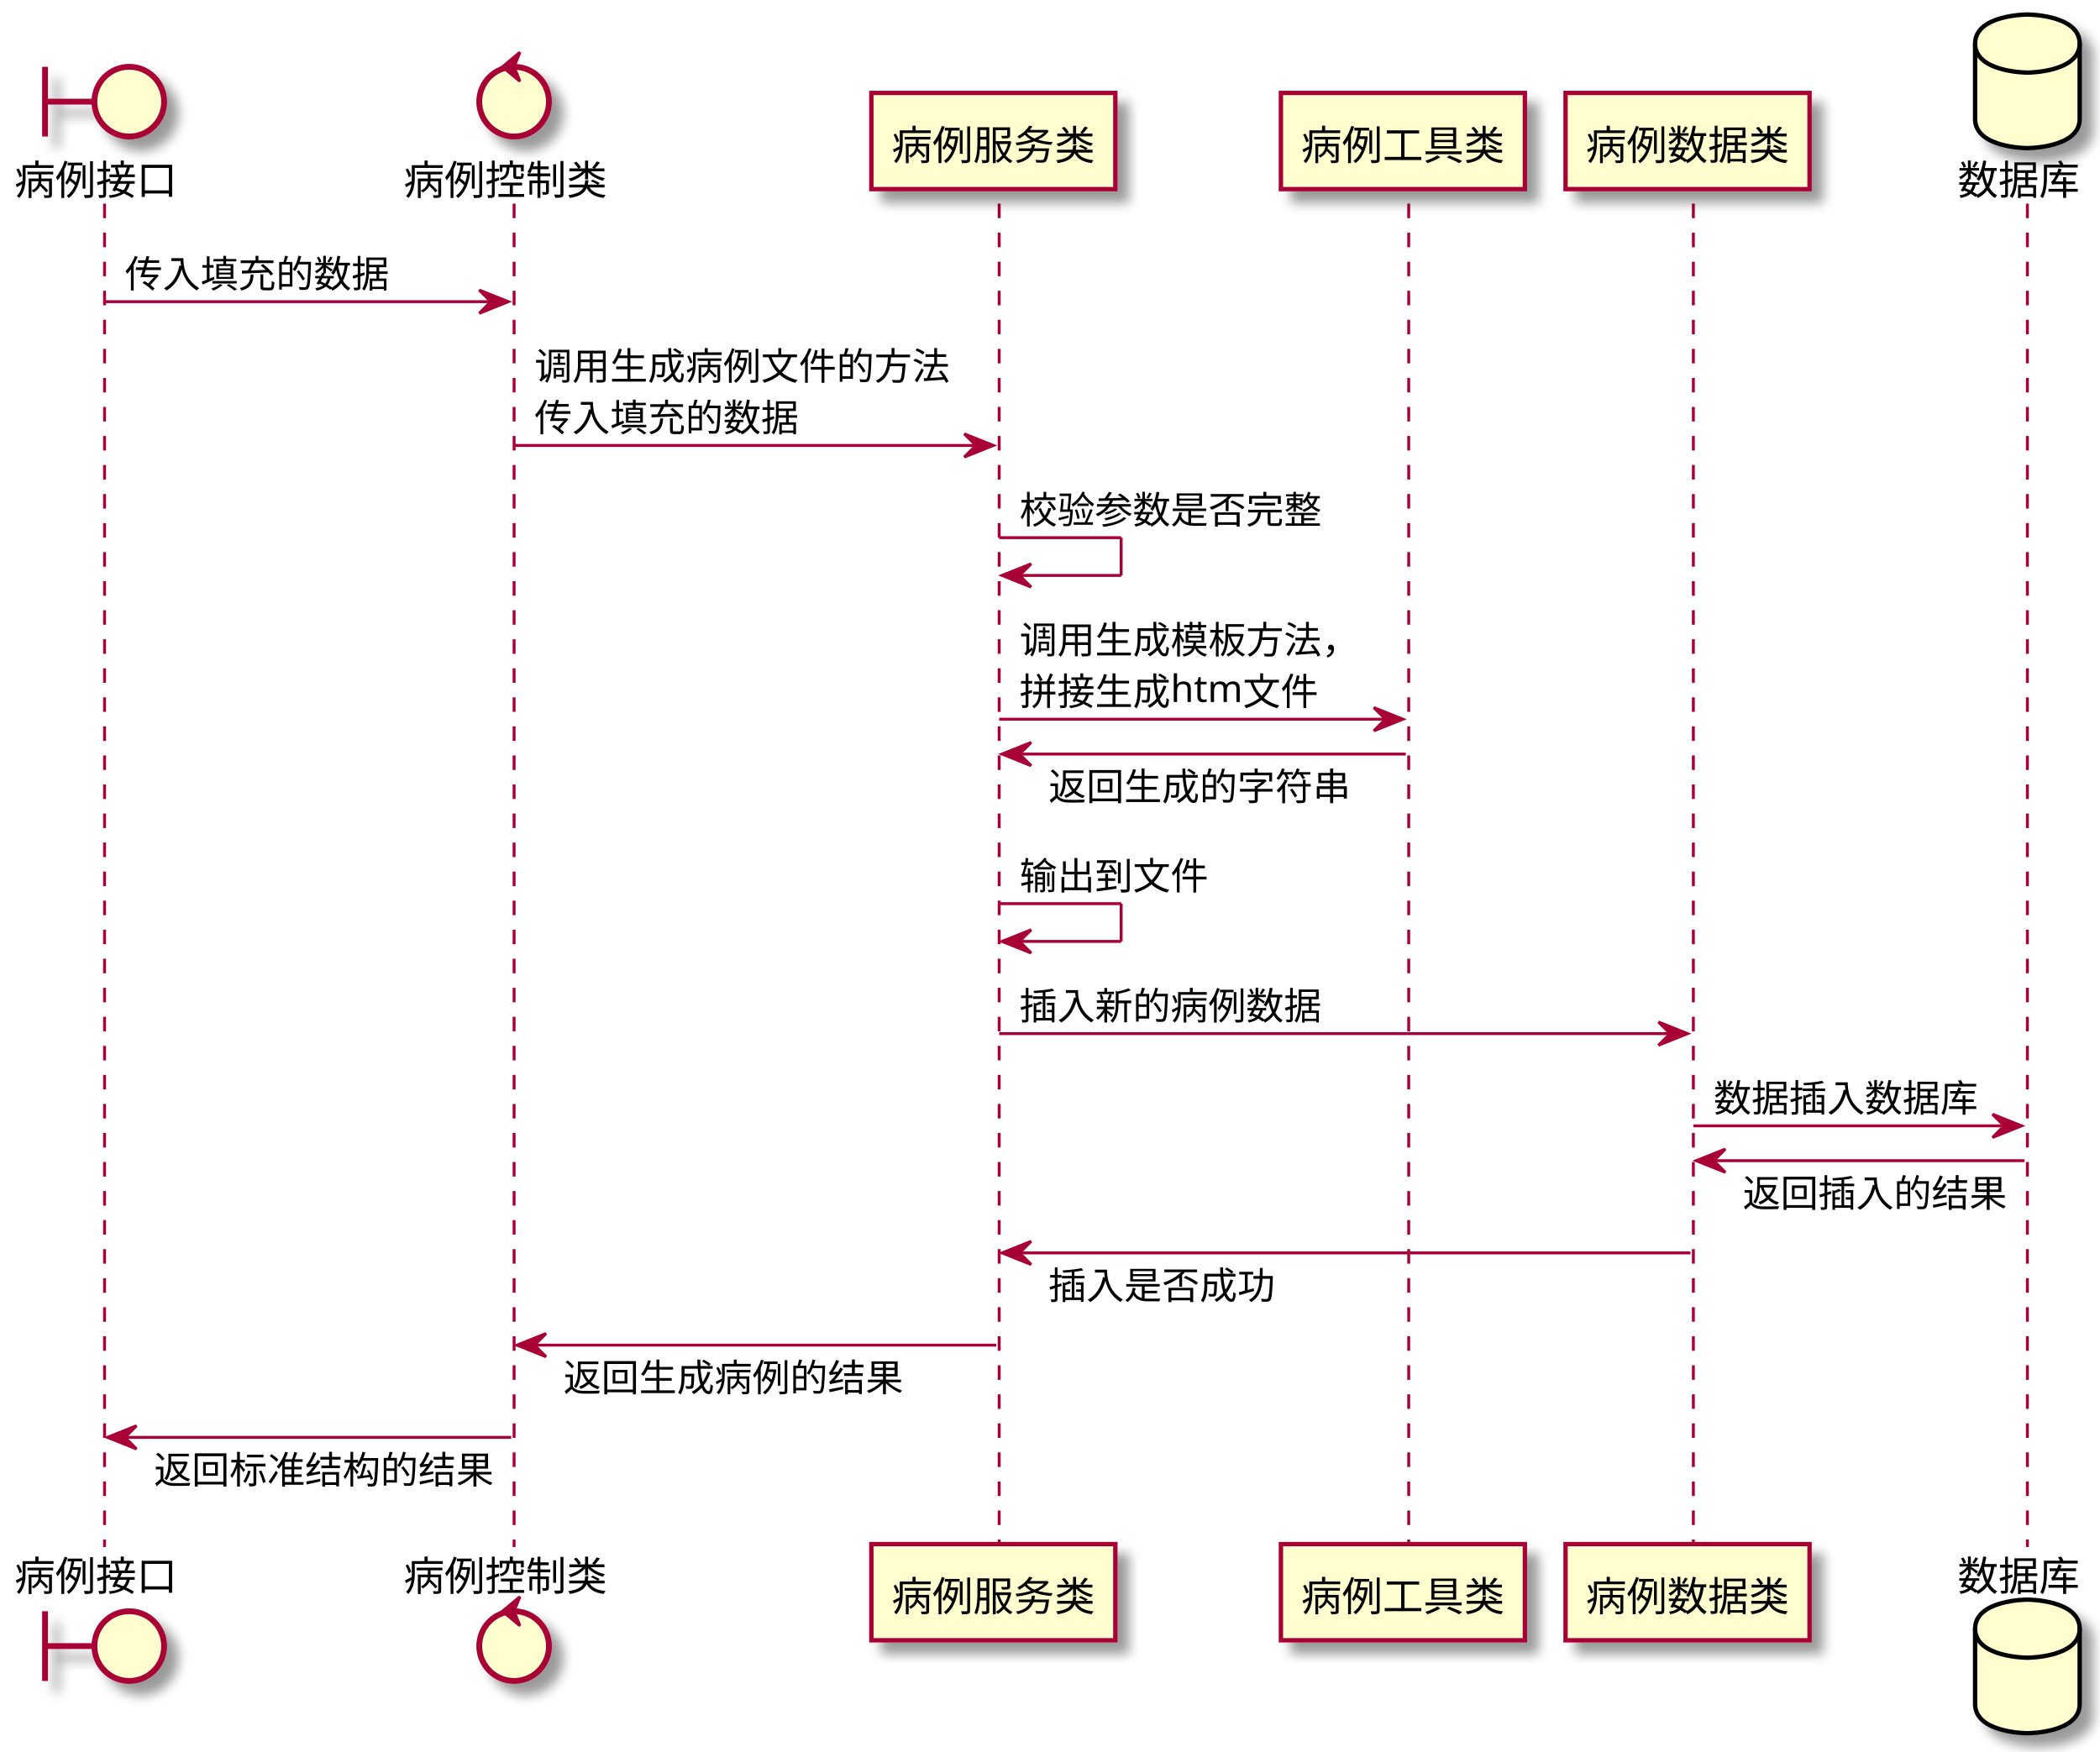
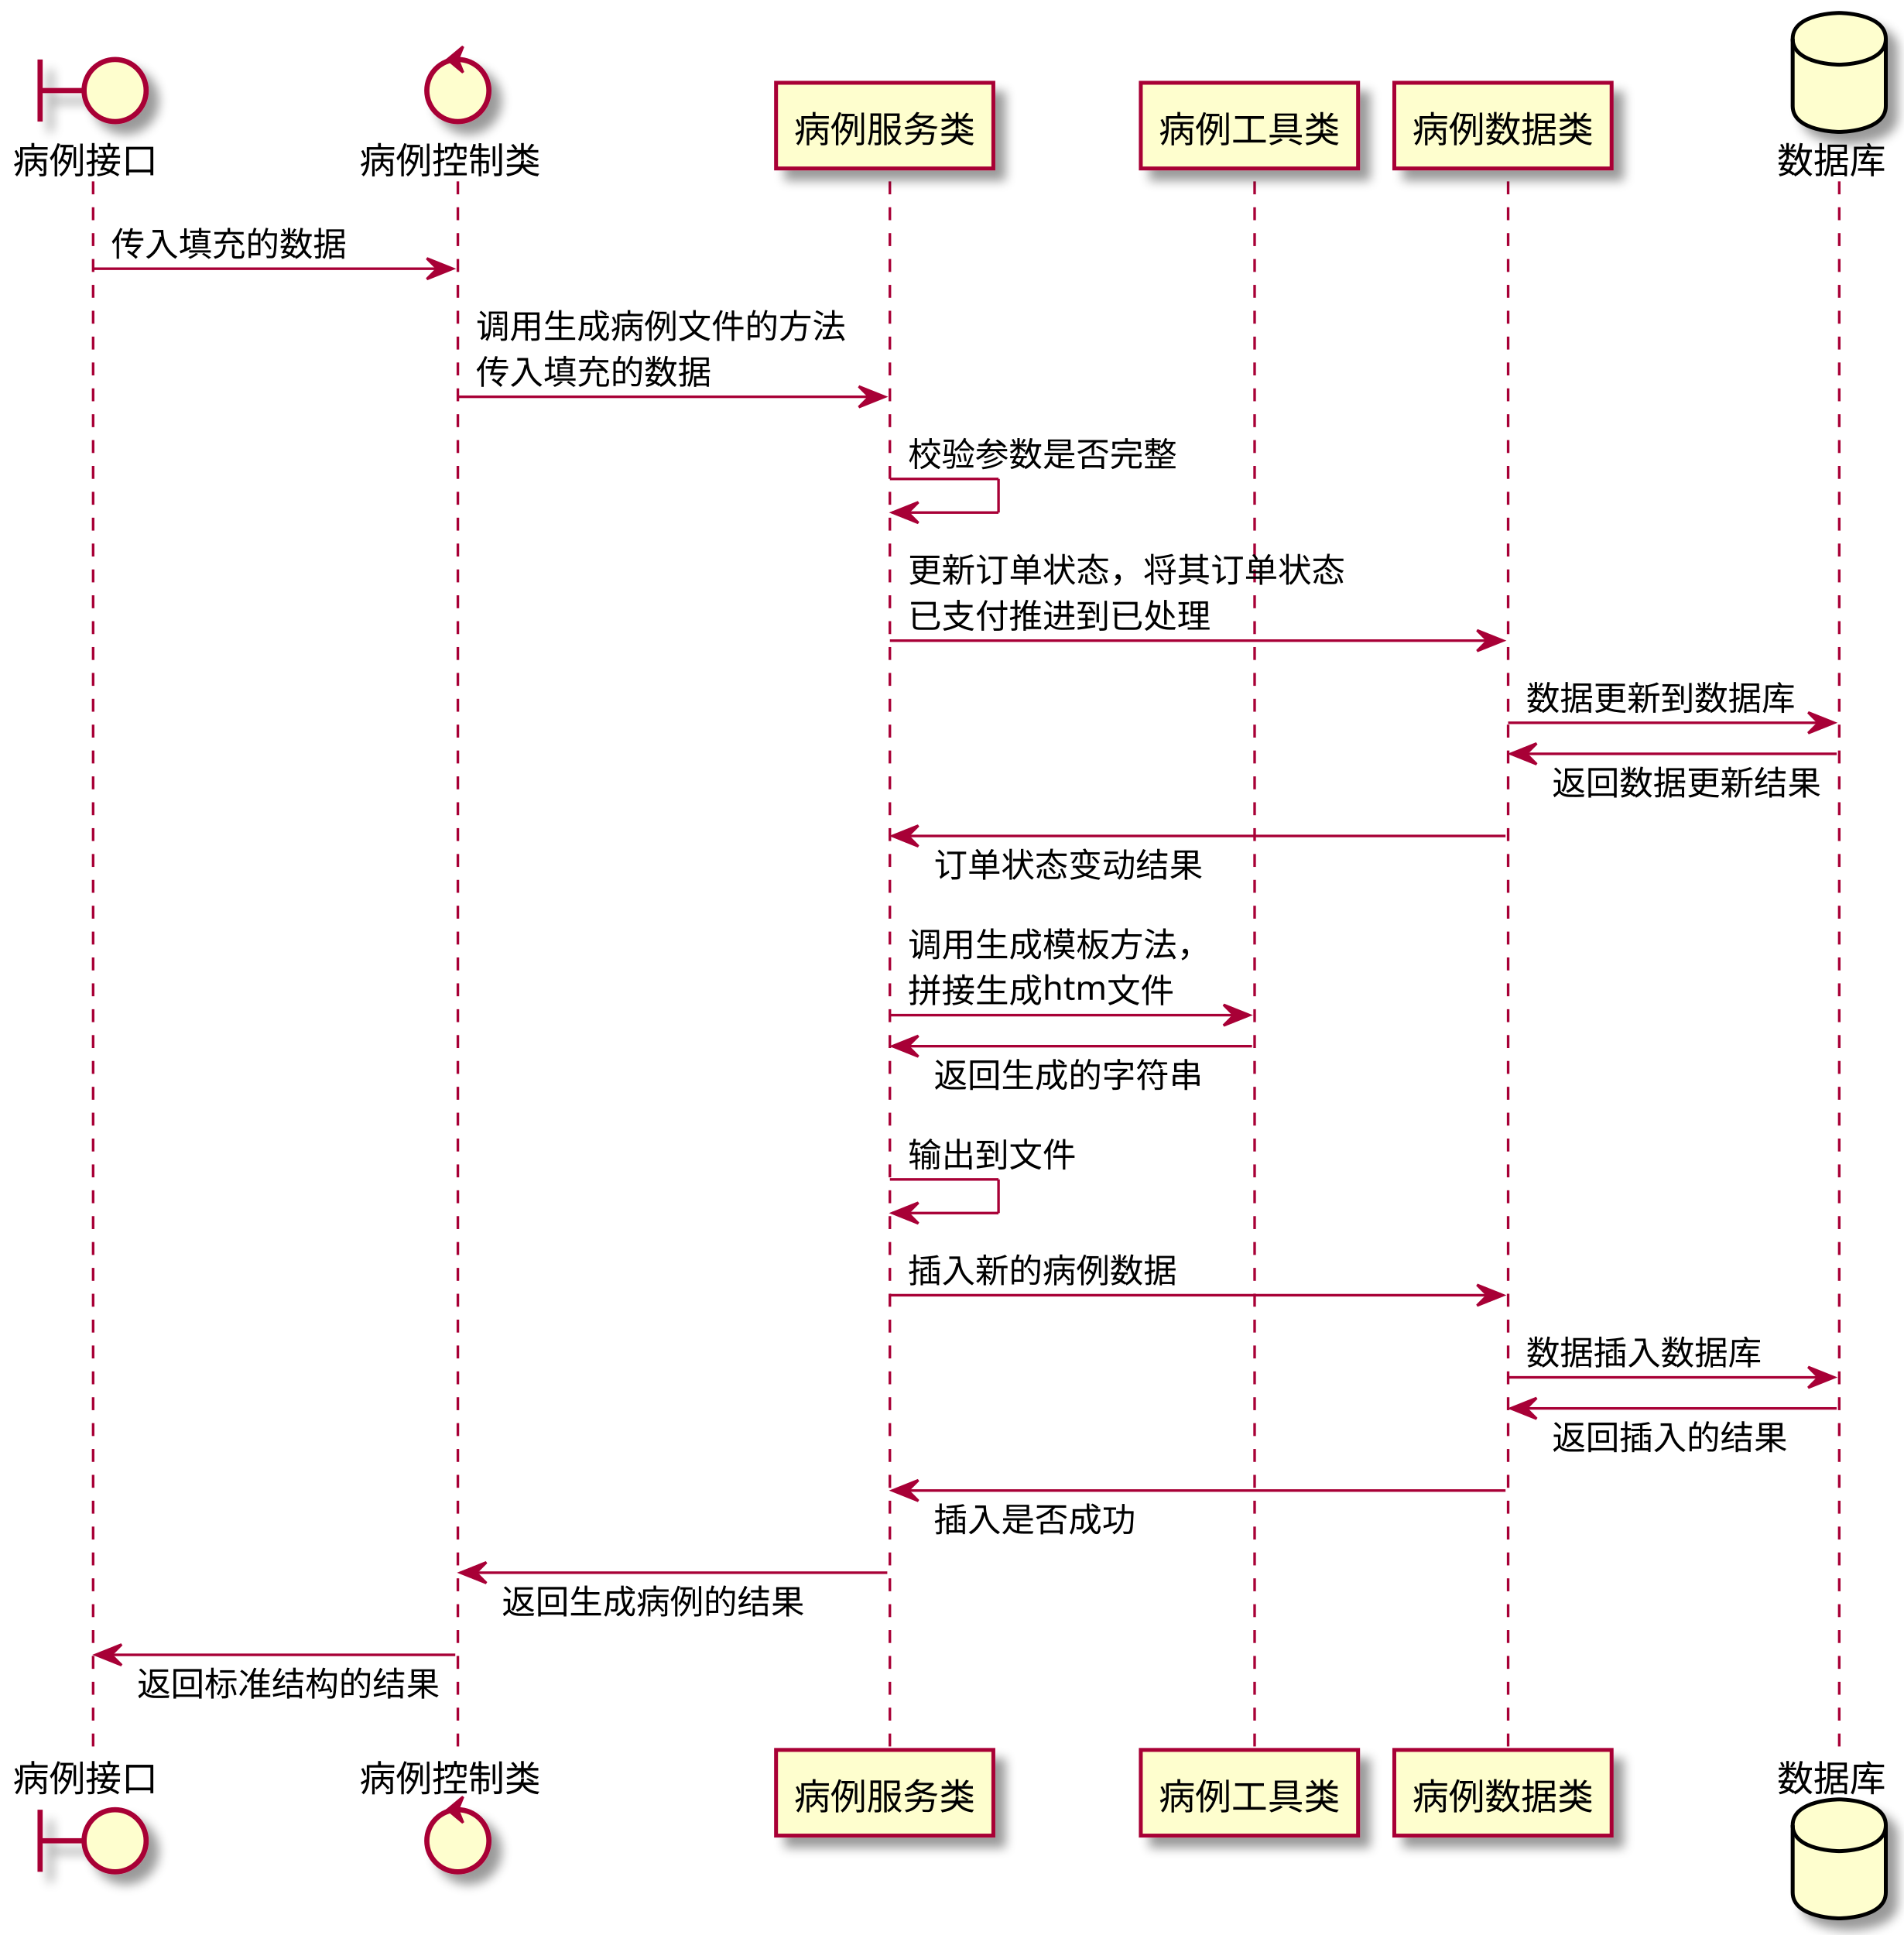
- <svg xmlns="http://www.w3.org/2000/svg" contentScriptType="application/ecmascript" contentStyleType="text/css" height="603px" preserveAspectRatio="none" style="width:723px;height:603px;" version="1.1" viewBox="0 0 723 603" width="723px" zoomAndPan="magnify">
+ <svg xmlns="http://www.w3.org/2000/svg" contentScriptType="application/ecmascript" contentStyleType="text/css" height="748px" preserveAspectRatio="none" style="width:736px;height:748px;" version="1.1" viewBox="0 0 736 748" width="736px" zoomAndPan="magnify">
  <defs>
-     <filter height="300%" id="f1eo6crciacpc5" width="300%" x="-1" y="-1">
+     <filter height="300%" id="f3vs0zicyiw4a" width="300%" x="-1" y="-1">
      <feGaussianBlur result="blurOut" stdDeviation="2.0" />
      <feColorMatrix in="blurOut" result="blurOut2" type="matrix" values="0 0 0 0 0 0 0 0 0 0 0 0 0 0 0 0 0 0 .4 0" />
      <feOffset dx="4.0" dy="4.0" in="blurOut2" result="blurOut3" />
      <feBlend in="SourceGraphic" in2="blurOut3" mode="normal" />
    </filter>
  </defs>
  <g>
-     <line style="stroke:#A80036;stroke-width:1.0;stroke-dasharray:5.0,5.0;" x1="36" x2="36" y1="70.12" y2="532.682" />
-     <line style="stroke:#A80036;stroke-width:1.0;stroke-dasharray:5.0,5.0;" x1="177" x2="177" y1="70.12" y2="532.682" />
-     <line style="stroke:#A80036;stroke-width:1.0;stroke-dasharray:5.0,5.0;" x1="344" x2="344" y1="70.12" y2="532.682" />
-     <line style="stroke:#A80036;stroke-width:1.0;stroke-dasharray:5.0,5.0;" x1="485" x2="485" y1="70.12" y2="532.682" />
-     <line style="stroke:#A80036;stroke-width:1.0;stroke-dasharray:5.0,5.0;" x1="583" x2="583" y1="70.12" y2="532.682" />
-     <line style="stroke:#A80036;stroke-width:1.0;stroke-dasharray:5.0,5.0;" x1="698" x2="698" y1="70.12" y2="532.682" />
+     <line style="stroke:#A80036;stroke-width:1.0;stroke-dasharray:5.0,5.0;" x1="36" x2="36" y1="70.12" y2="677.454" />
+     <line style="stroke:#A80036;stroke-width:1.0;stroke-dasharray:5.0,5.0;" x1="177" x2="177" y1="70.12" y2="677.454" />
+     <line style="stroke:#A80036;stroke-width:1.0;stroke-dasharray:5.0,5.0;" x1="344" x2="344" y1="70.12" y2="677.454" />
+     <line style="stroke:#A80036;stroke-width:1.0;stroke-dasharray:5.0,5.0;" x1="485" x2="485" y1="70.12" y2="677.454" />
+     <line style="stroke:#A80036;stroke-width:1.0;stroke-dasharray:5.0,5.0;" x1="583" x2="583" y1="70.12" y2="677.454" />
+     <line style="stroke:#A80036;stroke-width:1.0;stroke-dasharray:5.0,5.0;" x1="711" x2="711" y1="70.12" y2="677.454" />
    <text fill="#000000" font-family="sans-serif" font-size="14" lengthAdjust="spacing" textLength="56" x="5" y="67.044">病例接口</text>
-     <path d="M15.5,23 L15.5,47 M15.5,35 L32.5,35 " fill="none" filter="url(#f1eo6crciacpc5)" style="stroke:#A80036;stroke-width:2.0;" />
-     <ellipse cx="44.5" cy="35" fill="#FEFECE" filter="url(#f1eo6crciacpc5)" rx="12" ry="12" style="stroke:#A80036;stroke-width:2.0;" />
-     <text fill="#000000" font-family="sans-serif" font-size="14" lengthAdjust="spacing" textLength="56" x="5" y="547.726">病例接口</text>
-     <path d="M15.5,554.802 L15.5,578.802 M15.5,566.802 L32.5,566.802 " fill="none" filter="url(#f1eo6crciacpc5)" style="stroke:#A80036;stroke-width:2.0;" />
-     <ellipse cx="44.5" cy="566.802" fill="#FEFECE" filter="url(#f1eo6crciacpc5)" rx="12" ry="12" style="stroke:#A80036;stroke-width:2.0;" />
+     <path d="M15.5,23 L15.5,47 M15.5,35 L32.5,35 " fill="none" filter="url(#f3vs0zicyiw4a)" style="stroke:#A80036;stroke-width:2.0;" />
+     <ellipse cx="44.5" cy="35" fill="#FEFECE" filter="url(#f3vs0zicyiw4a)" rx="12" ry="12" style="stroke:#A80036;stroke-width:2.0;" />
+     <text fill="#000000" font-family="sans-serif" font-size="14" lengthAdjust="spacing" textLength="56" x="5" y="692.498">病例接口</text>
+     <path d="M15.5,699.574 L15.5,723.574 M15.5,711.574 L32.5,711.574 " fill="none" filter="url(#f3vs0zicyiw4a)" style="stroke:#A80036;stroke-width:2.0;" />
+     <ellipse cx="44.5" cy="711.574" fill="#FEFECE" filter="url(#f3vs0zicyiw4a)" rx="12" ry="12" style="stroke:#A80036;stroke-width:2.0;" />
    <text fill="#000000" font-family="sans-serif" font-size="14" lengthAdjust="spacing" textLength="70" x="139" y="67.044">病例控制类</text>
-     <ellipse cx="177" cy="35" fill="#FEFECE" filter="url(#f1eo6crciacpc5)" rx="12" ry="12" style="stroke:#A80036;stroke-width:2.0;" />
+     <ellipse cx="177" cy="35" fill="#FEFECE" filter="url(#f3vs0zicyiw4a)" rx="12" ry="12" style="stroke:#A80036;stroke-width:2.0;" />
    <polygon fill="#A80036" points="173,23,179,18,177,23,179,28,173,23" style="stroke:#A80036;stroke-width:1.0;" />
-     <text fill="#000000" font-family="sans-serif" font-size="14" lengthAdjust="spacing" textLength="70" x="139" y="547.726">病例控制类</text>
-     <ellipse cx="177" cy="566.802" fill="#FEFECE" filter="url(#f1eo6crciacpc5)" rx="12" ry="12" style="stroke:#A80036;stroke-width:2.0;" />
-     <polygon fill="#A80036" points="173,554.802,179,549.802,177,554.802,179,559.802,173,554.802" style="stroke:#A80036;stroke-width:1.0;" />
-     <rect fill="#FEFECE" filter="url(#f1eo6crciacpc5)" height="33.12" style="stroke:#A80036;stroke-width:1.5;" width="84" x="300" y="32" />
+     <text fill="#000000" font-family="sans-serif" font-size="14" lengthAdjust="spacing" textLength="70" x="139" y="692.498">病例控制类</text>
+     <ellipse cx="177" cy="711.574" fill="#FEFECE" filter="url(#f3vs0zicyiw4a)" rx="12" ry="12" style="stroke:#A80036;stroke-width:2.0;" />
+     <polygon fill="#A80036" points="173,699.574,179,694.574,177,699.574,179,704.574,173,699.574" style="stroke:#A80036;stroke-width:1.0;" />
+     <rect fill="#FEFECE" filter="url(#f3vs0zicyiw4a)" height="33.12" style="stroke:#A80036;stroke-width:1.5;" width="84" x="300" y="32" />
    <text fill="#000000" font-family="sans-serif" font-size="14" lengthAdjust="spacing" textLength="70" x="307" y="55.044">病例服务类</text>
-     <rect fill="#FEFECE" filter="url(#f1eo6crciacpc5)" height="33.12" style="stroke:#A80036;stroke-width:1.5;" width="84" x="300" y="531.682" />
-     <text fill="#000000" font-family="sans-serif" font-size="14" lengthAdjust="spacing" textLength="70" x="307" y="554.726">病例服务类</text>
-     <rect fill="#FEFECE" filter="url(#f1eo6crciacpc5)" height="33.12" style="stroke:#A80036;stroke-width:1.5;" width="84" x="441" y="32" />
+     <rect fill="#FEFECE" filter="url(#f3vs0zicyiw4a)" height="33.12" style="stroke:#A80036;stroke-width:1.5;" width="84" x="300" y="676.454" />
+     <text fill="#000000" font-family="sans-serif" font-size="14" lengthAdjust="spacing" textLength="70" x="307" y="699.498">病例服务类</text>
+     <rect fill="#FEFECE" filter="url(#f3vs0zicyiw4a)" height="33.12" style="stroke:#A80036;stroke-width:1.5;" width="84" x="441" y="32" />
    <text fill="#000000" font-family="sans-serif" font-size="14" lengthAdjust="spacing" textLength="70" x="448" y="55.044">病例工具类</text>
-     <rect fill="#FEFECE" filter="url(#f1eo6crciacpc5)" height="33.12" style="stroke:#A80036;stroke-width:1.5;" width="84" x="441" y="531.682" />
-     <text fill="#000000" font-family="sans-serif" font-size="14" lengthAdjust="spacing" textLength="70" x="448" y="554.726">病例工具类</text>
-     <rect fill="#FEFECE" filter="url(#f1eo6crciacpc5)" height="33.12" style="stroke:#A80036;stroke-width:1.5;" width="84" x="539" y="32" />
+     <rect fill="#FEFECE" filter="url(#f3vs0zicyiw4a)" height="33.12" style="stroke:#A80036;stroke-width:1.5;" width="84" x="441" y="676.454" />
+     <text fill="#000000" font-family="sans-serif" font-size="14" lengthAdjust="spacing" textLength="70" x="448" y="699.498">病例工具类</text>
+     <rect fill="#FEFECE" filter="url(#f3vs0zicyiw4a)" height="33.12" style="stroke:#A80036;stroke-width:1.5;" width="84" x="539" y="32" />
    <text fill="#000000" font-family="sans-serif" font-size="14" lengthAdjust="spacing" textLength="70" x="546" y="55.044">病例数据类</text>
-     <rect fill="#FEFECE" filter="url(#f1eo6crciacpc5)" height="33.12" style="stroke:#A80036;stroke-width:1.5;" width="84" x="539" y="531.682" />
-     <text fill="#000000" font-family="sans-serif" font-size="14" lengthAdjust="spacing" textLength="70" x="546" y="554.726">病例数据类</text>
-     <text fill="#000000" font-family="sans-serif" font-size="14" lengthAdjust="spacing" textLength="42" x="674" y="67.044">数据库</text>
-     <path d="M680,15 C680,5 698,5 698,5 C698,5 716,5 716,15 L716,41 C716,51 698,51 698,51 C698,51 680,51 680,41 L680,15 " fill="#FEFECE" filter="url(#f1eo6crciacpc5)" style="stroke:#000000;stroke-width:1.5;" />
-     <path d="M680,15 C680,25 698,25 698,25 C698,25 716,25 716,15 " fill="none" style="stroke:#000000;stroke-width:1.5;" />
-     <text fill="#000000" font-family="sans-serif" font-size="14" lengthAdjust="spacing" textLength="42" x="674" y="547.726">数据库</text>
-     <path d="M680,560.802 C680,550.802 698,550.802 698,550.802 C698,550.802 716,550.802 716,560.802 L716,586.802 C716,596.802 698,596.802 698,596.802 C698,596.802 680,596.802 680,586.802 L680,560.802 " fill="#FEFECE" filter="url(#f1eo6crciacpc5)" style="stroke:#000000;stroke-width:1.5;" />
-     <path d="M680,560.802 C680,570.802 698,570.802 698,570.802 C698,570.802 716,570.802 716,560.802 " fill="none" style="stroke:#000000;stroke-width:1.5;" />
+     <rect fill="#FEFECE" filter="url(#f3vs0zicyiw4a)" height="33.12" style="stroke:#A80036;stroke-width:1.5;" width="84" x="539" y="676.454" />
+     <text fill="#000000" font-family="sans-serif" font-size="14" lengthAdjust="spacing" textLength="70" x="546" y="699.498">病例数据类</text>
+     <text fill="#000000" font-family="sans-serif" font-size="14" lengthAdjust="spacing" textLength="42" x="687" y="67.044">数据库</text>
+     <path d="M693,15 C693,5 711,5 711,5 C711,5 729,5 729,15 L729,41 C729,51 711,51 711,51 C711,51 693,51 693,41 L693,15 " fill="#FEFECE" filter="url(#f3vs0zicyiw4a)" style="stroke:#000000;stroke-width:1.5;" />
+     <path d="M693,15 C693,25 711,25 711,25 C711,25 729,25 729,15 " fill="none" style="stroke:#000000;stroke-width:1.5;" />
+     <text fill="#000000" font-family="sans-serif" font-size="14" lengthAdjust="spacing" textLength="42" x="687" y="692.498">数据库</text>
+     <path d="M693,705.574 C693,695.574 711,695.574 711,695.574 C711,695.574 729,695.574 729,705.574 L729,731.574 C729,741.574 711,741.574 711,741.574 C711,741.574 693,741.574 693,731.574 L693,705.574 " fill="#FEFECE" filter="url(#f3vs0zicyiw4a)" style="stroke:#000000;stroke-width:1.5;" />
+     <path d="M693,705.574 C693,715.574 711,715.574 711,715.574 C711,715.574 729,715.574 729,705.574 " fill="none" style="stroke:#000000;stroke-width:1.5;" />
    <polygon fill="#A80036" points="165,99.874,175,103.874,165,107.874,169,103.874" style="stroke:#A80036;stroke-width:1.0;" />
    <line style="stroke:#A80036;stroke-width:1.0;" x1="36" x2="171" y1="103.874" y2="103.874" />
    <text fill="#000000" font-family="sans-serif" font-size="13" lengthAdjust="spacing" textLength="91" x="43" y="99.018">传入填充的数据</text>
    <polygon fill="#A80036" points="332,149.383,342,153.383,332,157.383,336,153.383" style="stroke:#A80036;stroke-width:1.0;" />
    <line style="stroke:#A80036;stroke-width:1.0;" x1="177" x2="338" y1="153.383" y2="153.383" />
    <text fill="#000000" font-family="sans-serif" font-size="13" lengthAdjust="spacing" textLength="143" x="184" y="130.773">调用生成病例文件的方法</text>
    <text fill="#000000" font-family="sans-serif" font-size="13" lengthAdjust="spacing" textLength="91" x="184" y="148.527">传入填充的数据</text>
    <line style="stroke:#A80036;stroke-width:1.0;" x1="344" x2="386" y1="185.138" y2="185.138" />
    <line style="stroke:#A80036;stroke-width:1.0;" x1="386" x2="386" y1="185.138" y2="198.138" />
    <line style="stroke:#A80036;stroke-width:1.0;" x1="345" x2="386" y1="198.138" y2="198.138" />
    <polygon fill="#A80036" points="355,194.138,345,198.138,355,202.138,351,198.138" style="stroke:#A80036;stroke-width:1.0;" />
    <text fill="#000000" font-family="sans-serif" font-size="13" lengthAdjust="spacing" textLength="104" x="351" y="180.281">校验参数是否完整</text>
-     <polygon fill="#A80036" points="473,243.647,483,247.647,473,251.647,477,247.647" style="stroke:#A80036;stroke-width:1.0;" />
-     <line style="stroke:#A80036;stroke-width:1.0;" x1="344" x2="479" y1="247.647" y2="247.647" />
-     <text fill="#000000" font-family="sans-serif" font-size="13" lengthAdjust="spacing" textLength="117" x="351" y="225.036">调用生成模板方法，</text>
-     <text fill="#000000" font-family="sans-serif" font-size="13" lengthAdjust="spacing" textLength="100" x="351" y="242.79">拼接生成htm文件</text>
-     <polygon fill="#A80036" points="355,255.647,345,259.647,355,263.647,351,259.647" style="stroke:#A80036;stroke-width:1.0;" />
-     <line style="stroke:#A80036;stroke-width:1.0;" x1="349" x2="484" y1="259.647" y2="259.647" />
-     <text fill="#000000" font-family="sans-serif" font-size="13" lengthAdjust="spacing" textLength="104" x="361" y="275.544">返回生成的字符串</text>
-     <line style="stroke:#A80036;stroke-width:1.0;" x1="344" x2="386" y1="311.155" y2="311.155" />
-     <line style="stroke:#A80036;stroke-width:1.0;" x1="386" x2="386" y1="311.155" y2="324.155" />
-     <line style="stroke:#A80036;stroke-width:1.0;" x1="345" x2="386" y1="324.155" y2="324.155" />
-     <polygon fill="#A80036" points="355,320.155,345,324.155,355,328.155,351,324.155" style="stroke:#A80036;stroke-width:1.0;" />
-     <text fill="#000000" font-family="sans-serif" font-size="13" lengthAdjust="spacing" textLength="65" x="351" y="306.299">输出到文件</text>
-     <polygon fill="#A80036" points="571,351.91,581,355.91,571,359.91,575,355.91" style="stroke:#A80036;stroke-width:1.0;" />
-     <line style="stroke:#A80036;stroke-width:1.0;" x1="344" x2="577" y1="355.91" y2="355.91" />
-     <text fill="#000000" font-family="sans-serif" font-size="13" lengthAdjust="spacing" textLength="104" x="351" y="351.053">插入新的病例数据</text>
-     <polygon fill="#A80036" points="686,383.664,696,387.664,686,391.664,690,387.664" style="stroke:#A80036;stroke-width:1.0;" />
-     <line style="stroke:#A80036;stroke-width:1.0;" x1="583" x2="692" y1="387.664" y2="387.664" />
-     <text fill="#000000" font-family="sans-serif" font-size="13" lengthAdjust="spacing" textLength="91" x="590" y="382.808">数据插入数据库</text>
-     <polygon fill="#A80036" points="594,395.664,584,399.664,594,403.664,590,399.664" style="stroke:#A80036;stroke-width:1.0;" />
-     <line style="stroke:#A80036;stroke-width:1.0;" x1="588" x2="697" y1="399.664" y2="399.664" />
-     <text fill="#000000" font-family="sans-serif" font-size="13" lengthAdjust="spacing" textLength="91" x="600" y="415.562">返回插入的结果</text>
-     <polygon fill="#A80036" points="355,427.418,345,431.418,355,435.418,351,431.418" style="stroke:#A80036;stroke-width:1.0;" />
-     <line style="stroke:#A80036;stroke-width:1.0;" x1="349" x2="582" y1="431.418" y2="431.418" />
-     <text fill="#000000" font-family="sans-serif" font-size="13" lengthAdjust="spacing" textLength="78" x="361" y="447.316">插入是否成功</text>
-     <polygon fill="#A80036" points="188,459.173,178,463.173,188,467.173,184,463.173" style="stroke:#A80036;stroke-width:1.0;" />
-     <line style="stroke:#A80036;stroke-width:1.0;" x1="182" x2="343" y1="463.173" y2="463.173" />
-     <text fill="#000000" font-family="sans-serif" font-size="13" lengthAdjust="spacing" textLength="117" x="194" y="479.071">返回生成病例的结果</text>
-     <polygon fill="#A80036" points="47,490.927,37,494.927,47,498.927,43,494.927" style="stroke:#A80036;stroke-width:1.0;" />
-     <line style="stroke:#A80036;stroke-width:1.0;" x1="41" x2="176" y1="494.927" y2="494.927" />
-     <text fill="#000000" font-family="sans-serif" font-size="13" lengthAdjust="spacing" textLength="117" x="53" y="510.825">返回标准结构的结果</text>
+     <polygon fill="#A80036" points="571,243.647,581,247.647,571,251.647,575,247.647" style="stroke:#A80036;stroke-width:1.0;" />
+     <line style="stroke:#A80036;stroke-width:1.0;" x1="344" x2="577" y1="247.647" y2="247.647" />
+     <text fill="#000000" font-family="sans-serif" font-size="13" lengthAdjust="spacing" textLength="169" x="351" y="225.036">更新订单状态，将其订单状态</text>
+     <text fill="#000000" font-family="sans-serif" font-size="13" lengthAdjust="spacing" textLength="117" x="351" y="242.79">已支付推进到已处理</text>
+     <polygon fill="#A80036" points="699,275.401,709,279.401,699,283.401,703,279.401" style="stroke:#A80036;stroke-width:1.0;" />
+     <line style="stroke:#A80036;stroke-width:1.0;" x1="583" x2="705" y1="279.401" y2="279.401" />
+     <text fill="#000000" font-family="sans-serif" font-size="13" lengthAdjust="spacing" textLength="104" x="590" y="274.544">数据更新到数据库</text>
+     <polygon fill="#A80036" points="594,287.401,584,291.401,594,295.401,590,291.401" style="stroke:#A80036;stroke-width:1.0;" />
+     <line style="stroke:#A80036;stroke-width:1.0;" x1="588" x2="710" y1="291.401" y2="291.401" />
+     <text fill="#000000" font-family="sans-serif" font-size="13" lengthAdjust="spacing" textLength="104" x="600" y="307.299">返回数据更新结果</text>
+     <polygon fill="#A80036" points="355,319.155,345,323.155,355,327.155,351,323.155" style="stroke:#A80036;stroke-width:1.0;" />
+     <line style="stroke:#A80036;stroke-width:1.0;" x1="349" x2="582" y1="323.155" y2="323.155" />
+     <text fill="#000000" font-family="sans-serif" font-size="13" lengthAdjust="spacing" textLength="104" x="361" y="339.053">订单状态变动结果</text>
+     <polygon fill="#A80036" points="473,388.418,483,392.418,473,396.418,477,392.418" style="stroke:#A80036;stroke-width:1.0;" />
+     <line style="stroke:#A80036;stroke-width:1.0;" x1="344" x2="479" y1="392.418" y2="392.418" />
+     <text fill="#000000" font-family="sans-serif" font-size="13" lengthAdjust="spacing" textLength="117" x="351" y="369.808">调用生成模板方法，</text>
+     <text fill="#000000" font-family="sans-serif" font-size="13" lengthAdjust="spacing" textLength="100" x="351" y="387.562">拼接生成htm文件</text>
+     <polygon fill="#A80036" points="355,400.418,345,404.418,355,408.418,351,404.418" style="stroke:#A80036;stroke-width:1.0;" />
+     <line style="stroke:#A80036;stroke-width:1.0;" x1="349" x2="484" y1="404.418" y2="404.418" />
+     <text fill="#000000" font-family="sans-serif" font-size="13" lengthAdjust="spacing" textLength="104" x="361" y="420.316">返回生成的字符串</text>
+     <line style="stroke:#A80036;stroke-width:1.0;" x1="344" x2="386" y1="455.927" y2="455.927" />
+     <line style="stroke:#A80036;stroke-width:1.0;" x1="386" x2="386" y1="455.927" y2="468.927" />
+     <line style="stroke:#A80036;stroke-width:1.0;" x1="345" x2="386" y1="468.927" y2="468.927" />
+     <polygon fill="#A80036" points="355,464.927,345,468.927,355,472.927,351,468.927" style="stroke:#A80036;stroke-width:1.0;" />
+     <text fill="#000000" font-family="sans-serif" font-size="13" lengthAdjust="spacing" textLength="65" x="351" y="451.071">输出到文件</text>
+     <polygon fill="#A80036" points="571,496.682,581,500.682,571,504.682,575,500.682" style="stroke:#A80036;stroke-width:1.0;" />
+     <line style="stroke:#A80036;stroke-width:1.0;" x1="344" x2="577" y1="500.682" y2="500.682" />
+     <text fill="#000000" font-family="sans-serif" font-size="13" lengthAdjust="spacing" textLength="104" x="351" y="495.825">插入新的病例数据</text>
+     <polygon fill="#A80036" points="699,528.436,709,532.436,699,536.436,703,532.436" style="stroke:#A80036;stroke-width:1.0;" />
+     <line style="stroke:#A80036;stroke-width:1.0;" x1="583" x2="705" y1="532.436" y2="532.436" />
+     <text fill="#000000" font-family="sans-serif" font-size="13" lengthAdjust="spacing" textLength="91" x="590" y="527.58">数据插入数据库</text>
+     <polygon fill="#A80036" points="594,540.436,584,544.436,594,548.436,590,544.436" style="stroke:#A80036;stroke-width:1.0;" />
+     <line style="stroke:#A80036;stroke-width:1.0;" x1="588" x2="710" y1="544.436" y2="544.436" />
+     <text fill="#000000" font-family="sans-serif" font-size="13" lengthAdjust="spacing" textLength="91" x="600" y="560.334">返回插入的结果</text>
+     <polygon fill="#A80036" points="355,572.19,345,576.19,355,580.19,351,576.19" style="stroke:#A80036;stroke-width:1.0;" />
+     <line style="stroke:#A80036;stroke-width:1.0;" x1="349" x2="582" y1="576.19" y2="576.19" />
+     <text fill="#000000" font-family="sans-serif" font-size="13" lengthAdjust="spacing" textLength="78" x="361" y="592.088">插入是否成功</text>
+     <polygon fill="#A80036" points="188,603.945,178,607.945,188,611.945,184,607.945" style="stroke:#A80036;stroke-width:1.0;" />
+     <line style="stroke:#A80036;stroke-width:1.0;" x1="182" x2="343" y1="607.945" y2="607.945" />
+     <text fill="#000000" font-family="sans-serif" font-size="13" lengthAdjust="spacing" textLength="117" x="194" y="623.843">返回生成病例的结果</text>
+     <polygon fill="#A80036" points="47,635.699,37,639.699,47,643.699,43,639.699" style="stroke:#A80036;stroke-width:1.0;" />
+     <line style="stroke:#A80036;stroke-width:1.0;" x1="41" x2="176" y1="639.699" y2="639.699" />
+     <text fill="#000000" font-family="sans-serif" font-size="13" lengthAdjust="spacing" textLength="117" x="53" y="655.597">返回标准结构的结果</text>
  </g>
</svg>
